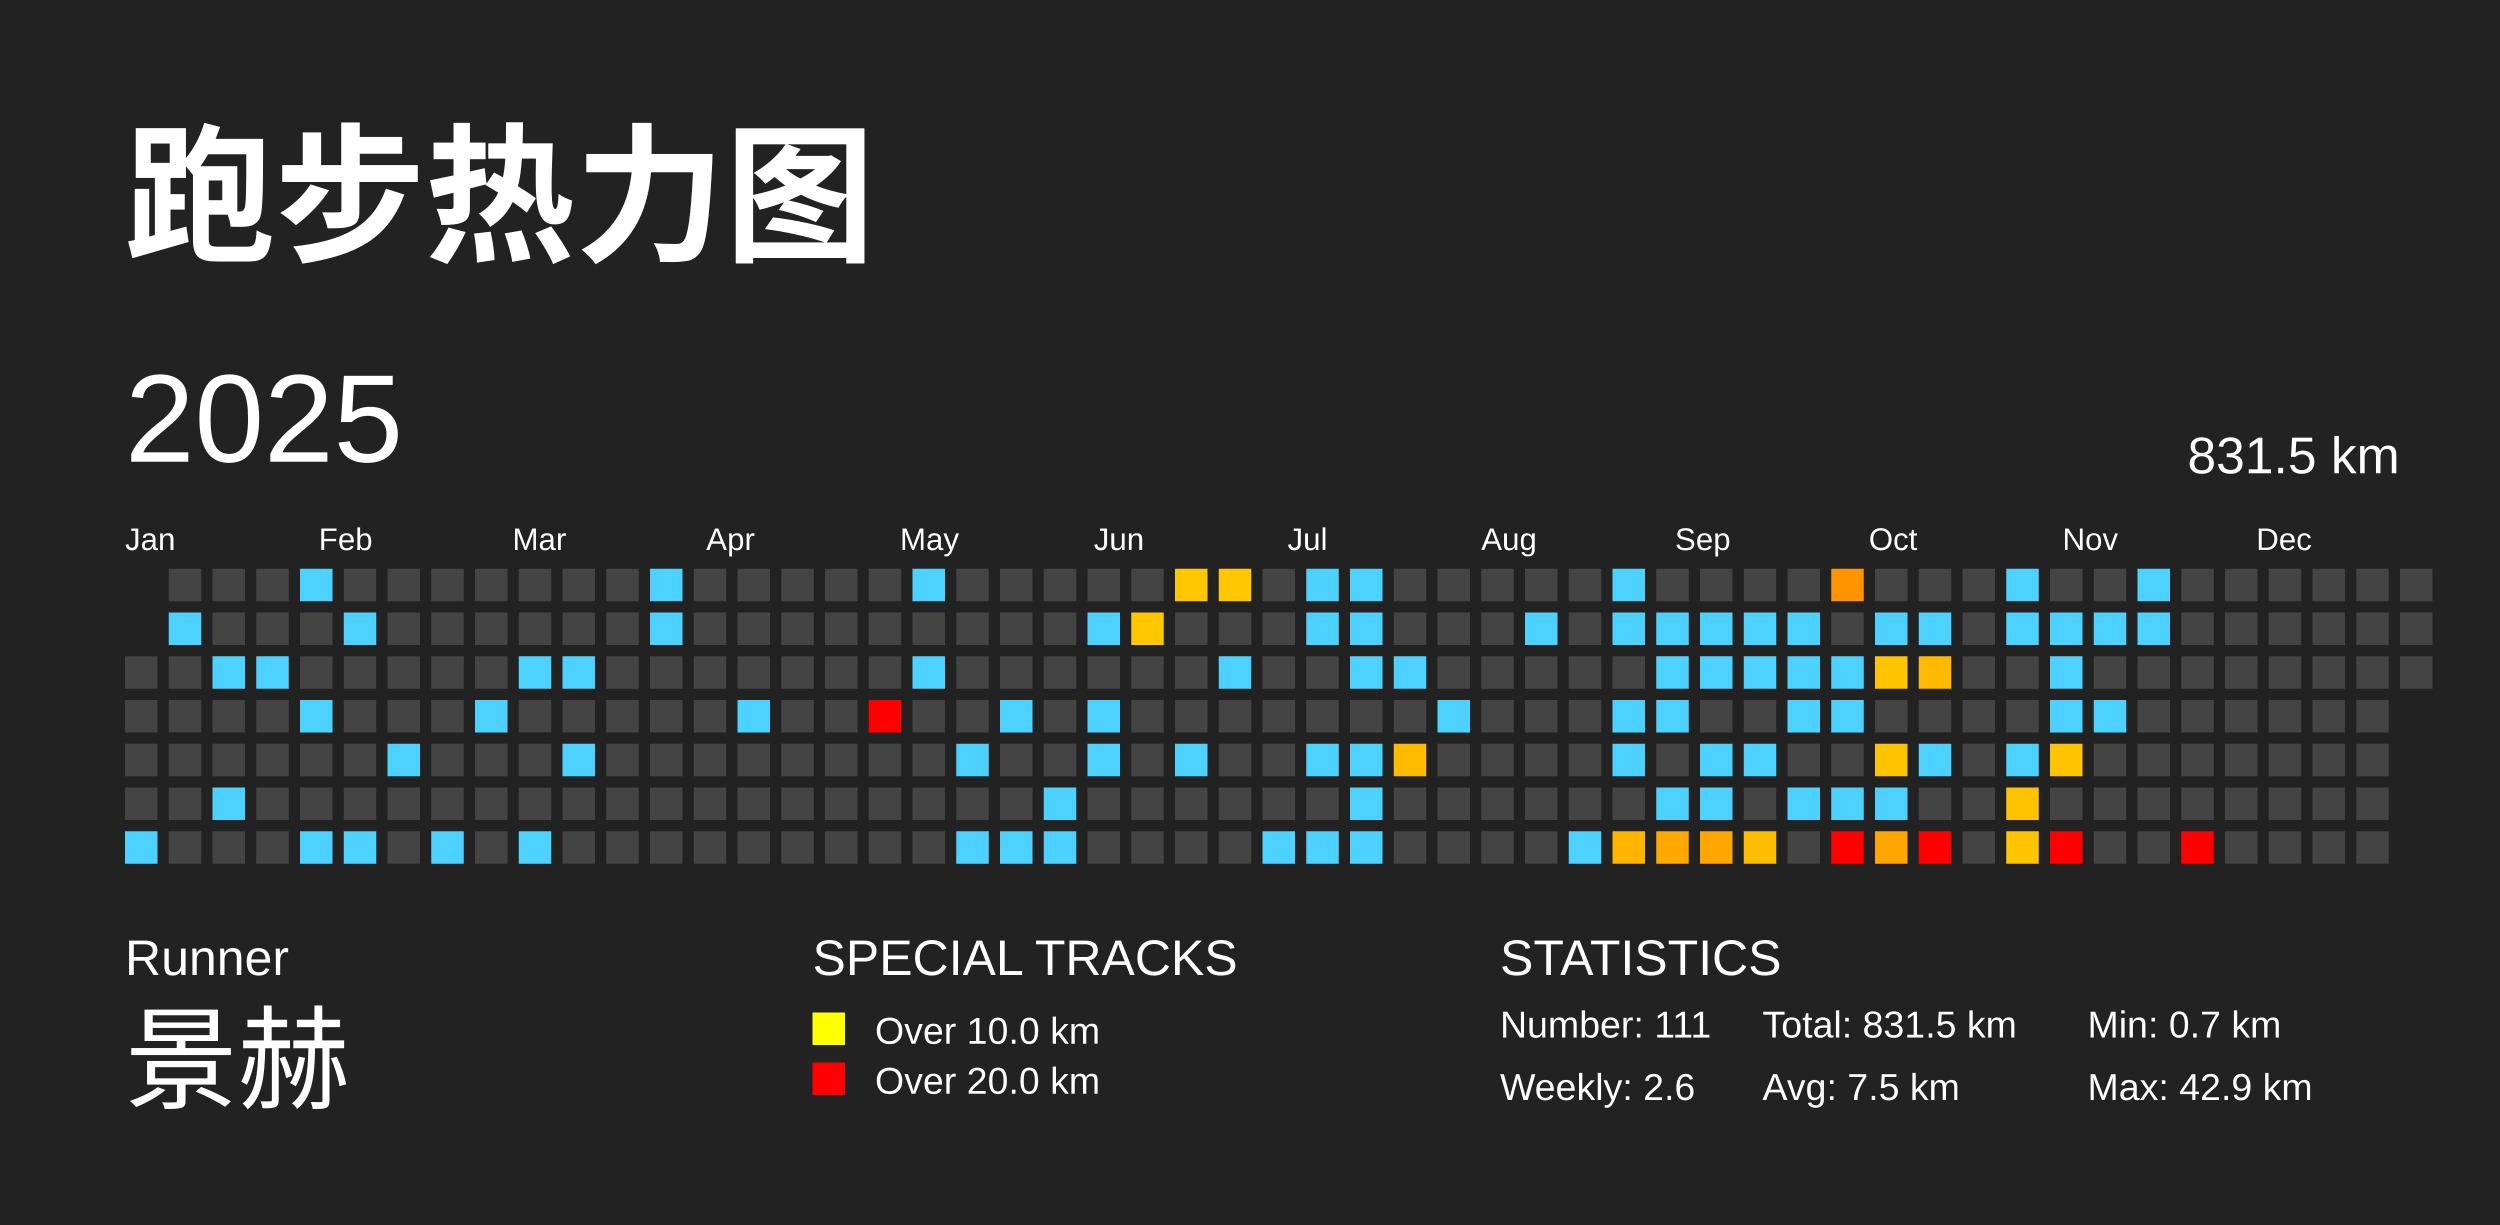
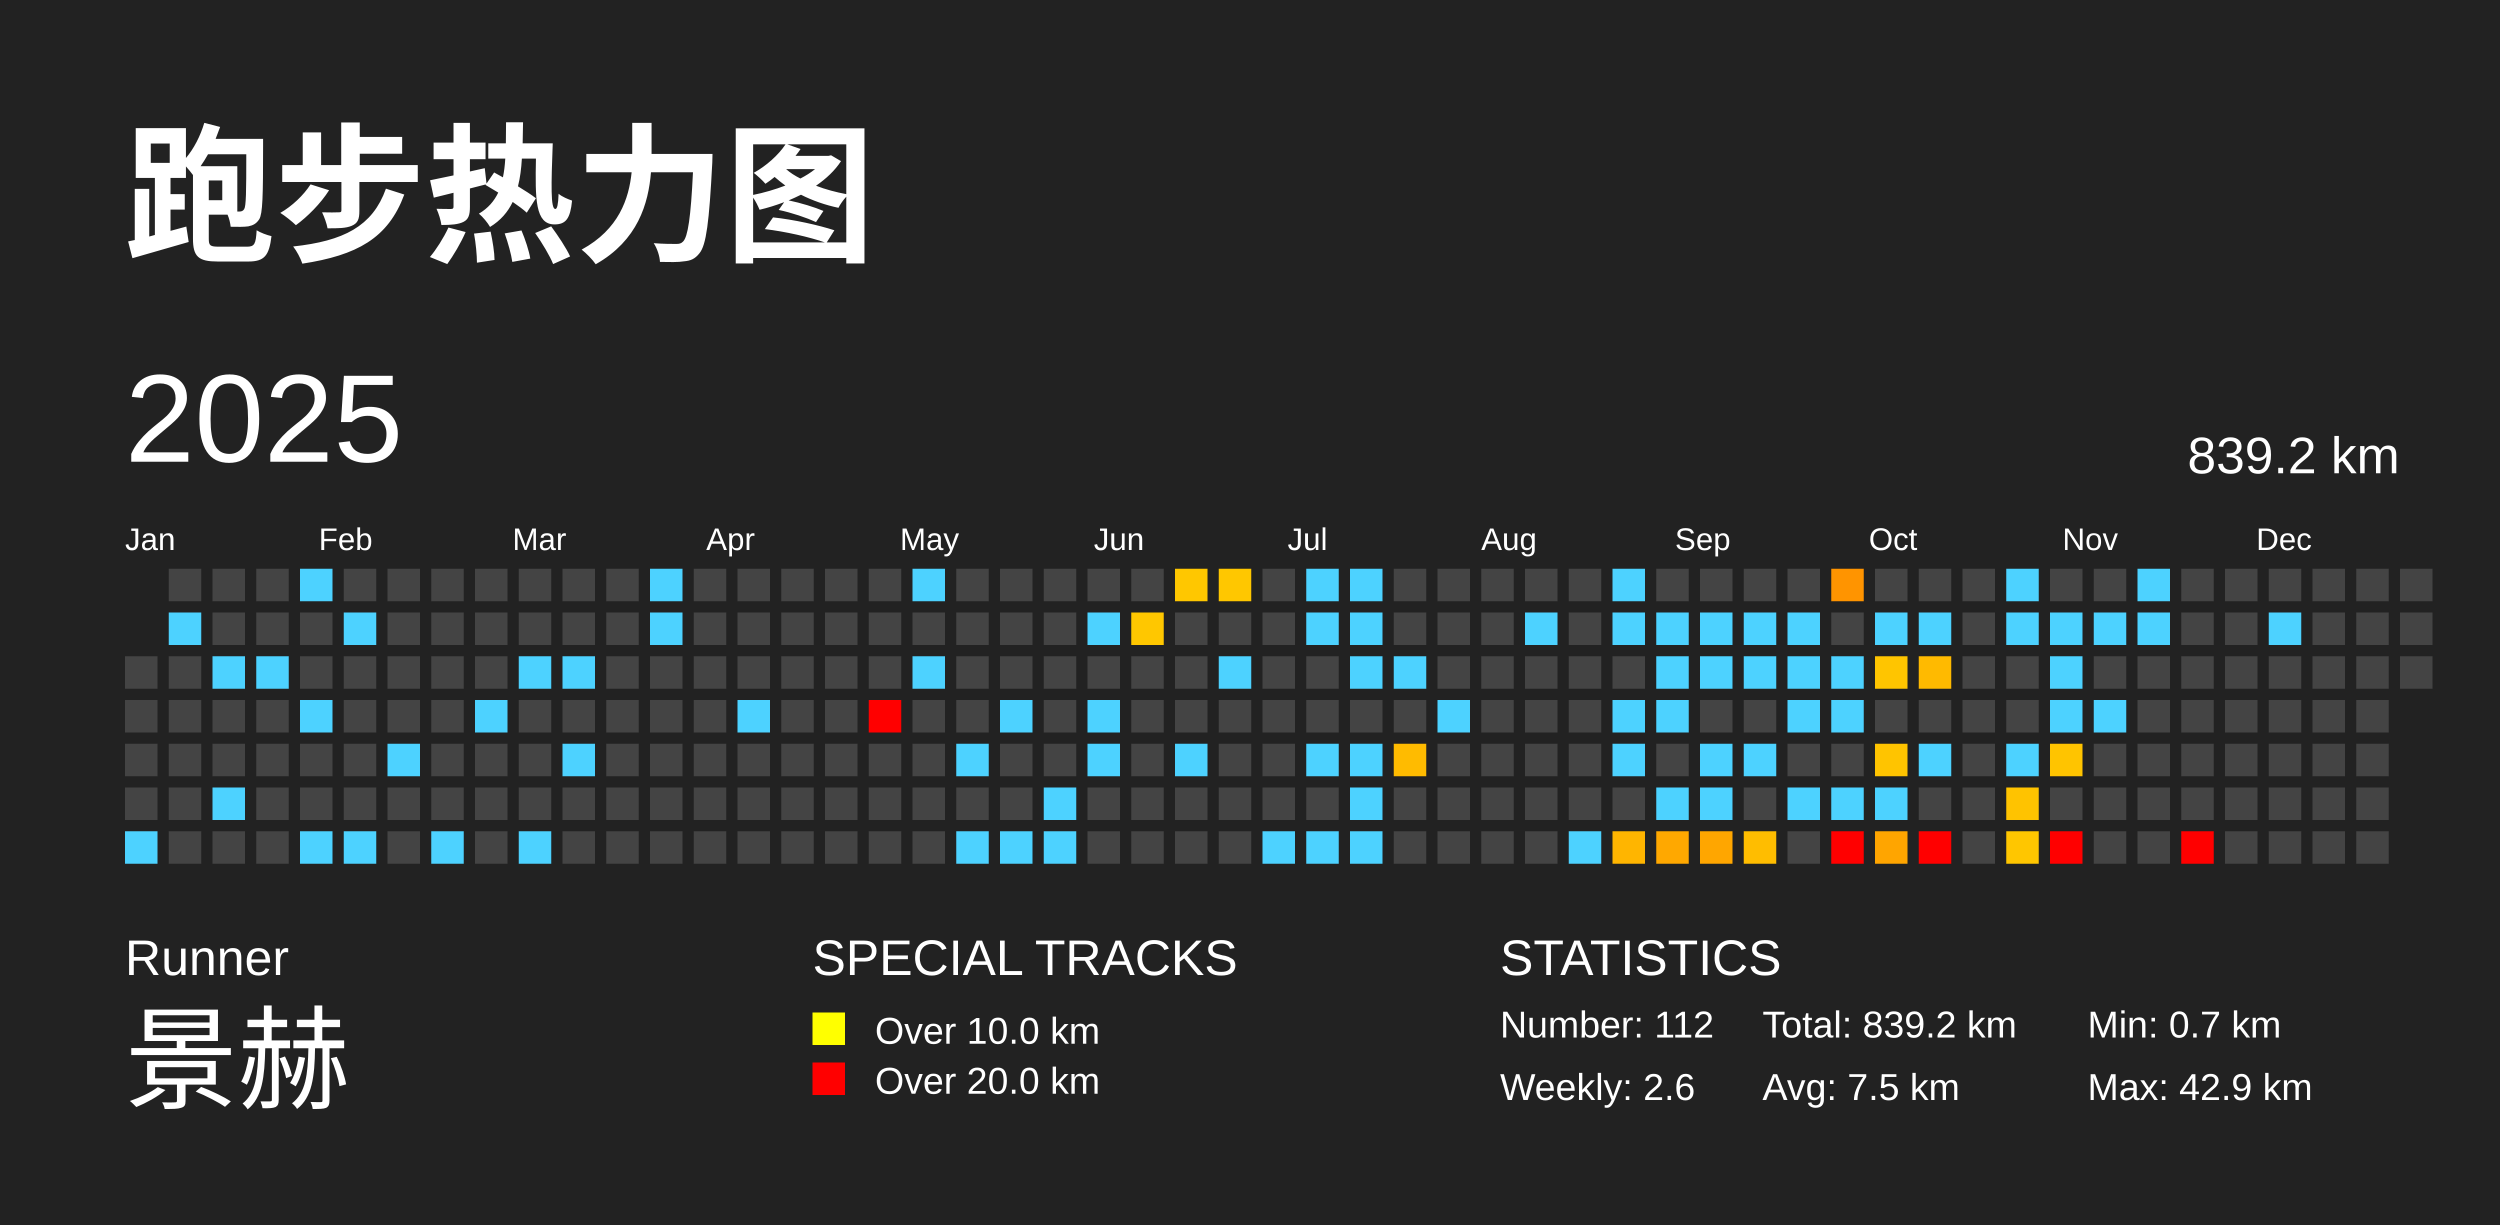
<svg xmlns="http://www.w3.org/2000/svg" baseProfile="full" height="98mm" version="1.1" viewBox="0,0,200,98" width="200mm">
  <defs />
  <rect fill="#222222" height="98" width="200" x="0" y="0" />
  <text fill="#FFFFFF" style="font-size:12px; font-family:Arial; font-weight:bold;" x="10" y="20">跑步热力图</text>
  <text fill="#FFFFFF" style="font-size:4px; font-family:Arial" x="10" y="78">Runner</text>
  <text fill="#FFFFFF" style="font-size:9px; font-family:Arial" x="10" y="88">景赫</text>
  <text fill="#FFFFFF" style="font-size:4px; font-family:Arial" x="65" y="78">SPECIAL TRACKS</text>
  <rect fill="yellow" height="2.6" width="2.6" x="65" y="81" />
  <text fill="#FFFFFF" style="font-size:3px; font-family:Arial" x="70" y="83.5">Over 10.0 km</text>
  <rect fill="red" height="2.6" width="2.6" x="65" y="85" />
  <text fill="#FFFFFF" style="font-size:3px; font-family:Arial" x="70" y="87.5">Over 20.0 km</text>
  <text fill="#FFFFFF" style="font-size:4px; font-family:Arial" x="120" y="78">STATISTICS</text>
-   <text fill="#FFFFFF" style="font-size:3px; font-family:Arial" x="120" y="83">Number: 111</text>
+   <text fill="#FFFFFF" style="font-size:3px; font-family:Arial" x="120" y="83">Number: 112</text>
  <text fill="#FFFFFF" style="font-size:3px; font-family:Arial" x="120" y="88">Weekly: 2.6</text>
-   <text fill="#FFFFFF" style="font-size:3px; font-family:Arial" x="141" y="83">Total: 831.5 km</text>
+   <text fill="#FFFFFF" style="font-size:3px; font-family:Arial" x="141" y="83">Total: 839.2 km</text>
  <text fill="#FFFFFF" style="font-size:3px; font-family:Arial" x="141" y="88">Avg: 7.5 km</text>
  <text fill="#FFFFFF" style="font-size:3px; font-family:Arial" x="167" y="83">Min: 0.7 km</text>
  <text fill="#FFFFFF" style="font-size:3px; font-family:Arial" x="167" y="88">Max: 42.9 km</text>
  <text dominant-baseline="hanging" fill="#FFFFFF" style="font-size:10.0px; font-family:Arial;" x="10" y="30">2025</text>
-   <text dominant-baseline="hanging" fill="#FFFFFF" style="font-size:4.125px; font-family:Arial;" x="175" y="35">831.5 km</text>
+   <text dominant-baseline="hanging" fill="#FFFFFF" style="font-size:4.125px; font-family:Arial;" x="175" y="35">839.2 km</text>
  <text fill="#FFFFFF" style="font-size:2.5px; font-family:Arial" x="10.0" y="44">Jan</text>
  <text fill="#FFFFFF" style="font-size:2.5px; font-family:Arial" x="25.5" y="44">Feb</text>
  <text fill="#FFFFFF" style="font-size:2.5px; font-family:Arial" x="41.0" y="44">Mar</text>
  <text fill="#FFFFFF" style="font-size:2.5px; font-family:Arial" x="56.5" y="44">Apr</text>
  <text fill="#FFFFFF" style="font-size:2.5px; font-family:Arial" x="72.0" y="44">May</text>
  <text fill="#FFFFFF" style="font-size:2.5px; font-family:Arial" x="87.5" y="44">Jun</text>
  <text fill="#FFFFFF" style="font-size:2.5px; font-family:Arial" x="103.0" y="44">Jul</text>
  <text fill="#FFFFFF" style="font-size:2.5px; font-family:Arial" x="118.5" y="44">Aug</text>
  <text fill="#FFFFFF" style="font-size:2.5px; font-family:Arial" x="134.0" y="44">Sep</text>
  <text fill="#FFFFFF" style="font-size:2.5px; font-family:Arial" x="149.5" y="44">Oct</text>
  <text fill="#FFFFFF" style="font-size:2.5px; font-family:Arial" x="165.0" y="44">Nov</text>
  <text fill="#FFFFFF" style="font-size:2.5px; font-family:Arial" x="180.5" y="44">Dec</text>
  <rect fill="#444444" height="2.6" width="2.6" x="10.0" y="52.5" />
  <rect fill="#444444" height="2.6" width="2.6" x="10.0" y="56.0" />
  <rect fill="#444444" height="2.6" width="2.6" x="10.0" y="59.5" />
  <rect fill="#444444" height="2.6" width="2.6" x="10.0" y="63.0" />
  <rect fill="#4dd2ff" height="2.6" width="2.6" x="10.0" y="66.5" />
  <rect fill="#444444" height="2.6" width="2.6" x="13.5" y="45.5" />
  <rect fill="#4dd2ff" height="2.6" width="2.6" x="13.5" y="49.0" />
  <rect fill="#444444" height="2.6" width="2.6" x="13.5" y="52.5" />
  <rect fill="#444444" height="2.6" width="2.6" x="13.5" y="56.0" />
  <rect fill="#444444" height="2.6" width="2.6" x="13.5" y="59.5" />
  <rect fill="#444444" height="2.6" width="2.6" x="13.5" y="63.0" />
  <rect fill="#444444" height="2.6" width="2.6" x="13.5" y="66.5" />
  <rect fill="#444444" height="2.6" width="2.6" x="17.0" y="45.5" />
  <rect fill="#444444" height="2.6" width="2.6" x="17.0" y="49.0" />
  <rect fill="#4dd2ff" height="2.6" width="2.6" x="17.0" y="52.5" />
  <rect fill="#444444" height="2.6" width="2.6" x="17.0" y="56.0" />
  <rect fill="#444444" height="2.6" width="2.6" x="17.0" y="59.5" />
  <rect fill="#4dd2ff" height="2.6" width="2.6" x="17.0" y="63.0" />
  <rect fill="#444444" height="2.6" width="2.6" x="17.0" y="66.5" />
  <rect fill="#444444" height="2.6" width="2.6" x="20.5" y="45.5" />
  <rect fill="#444444" height="2.6" width="2.6" x="20.5" y="49.0" />
  <rect fill="#4dd2ff" height="2.6" width="2.6" x="20.5" y="52.5" />
  <rect fill="#444444" height="2.6" width="2.6" x="20.5" y="56.0" />
  <rect fill="#444444" height="2.6" width="2.6" x="20.5" y="59.5" />
  <rect fill="#444444" height="2.6" width="2.6" x="20.5" y="63.0" />
  <rect fill="#444444" height="2.6" width="2.6" x="20.5" y="66.5" />
  <rect fill="#4dd2ff" height="2.6" width="2.6" x="24.0" y="45.5" />
  <rect fill="#444444" height="2.6" width="2.6" x="24.0" y="49.0" />
  <rect fill="#444444" height="2.6" width="2.6" x="24.0" y="52.5" />
  <rect fill="#4dd2ff" height="2.6" width="2.6" x="24.0" y="56.0" />
  <rect fill="#444444" height="2.6" width="2.6" x="24.0" y="59.5" />
  <rect fill="#444444" height="2.6" width="2.6" x="24.0" y="63.0" />
  <rect fill="#4dd2ff" height="2.6" width="2.6" x="24.0" y="66.5" />
  <rect fill="#444444" height="2.6" width="2.6" x="27.5" y="45.5" />
  <rect fill="#4dd2ff" height="2.6" width="2.6" x="27.5" y="49.0" />
  <rect fill="#444444" height="2.6" width="2.6" x="27.5" y="52.5" />
  <rect fill="#444444" height="2.6" width="2.6" x="27.5" y="56.0" />
  <rect fill="#444444" height="2.6" width="2.6" x="27.5" y="59.5" />
  <rect fill="#444444" height="2.6" width="2.6" x="27.5" y="63.0" />
  <rect fill="#4dd2ff" height="2.6" width="2.6" x="27.5" y="66.5" />
  <rect fill="#444444" height="2.6" width="2.6" x="31.0" y="45.5" />
  <rect fill="#444444" height="2.6" width="2.6" x="31.0" y="49.0" />
  <rect fill="#444444" height="2.6" width="2.6" x="31.0" y="52.5" />
  <rect fill="#444444" height="2.6" width="2.6" x="31.0" y="56.0" />
  <rect fill="#4dd2ff" height="2.6" width="2.6" x="31.0" y="59.5" />
  <rect fill="#444444" height="2.6" width="2.6" x="31.0" y="63.0" />
  <rect fill="#444444" height="2.6" width="2.6" x="31.0" y="66.5" />
  <rect fill="#444444" height="2.6" width="2.6" x="34.5" y="45.5" />
  <rect fill="#444444" height="2.6" width="2.6" x="34.5" y="49.0" />
  <rect fill="#444444" height="2.6" width="2.6" x="34.5" y="52.5" />
  <rect fill="#444444" height="2.6" width="2.6" x="34.5" y="56.0" />
  <rect fill="#444444" height="2.6" width="2.6" x="34.5" y="59.5" />
  <rect fill="#444444" height="2.6" width="2.6" x="34.5" y="63.0" />
  <rect fill="#4dd2ff" height="2.6" width="2.6" x="34.5" y="66.5" />
  <rect fill="#444444" height="2.6" width="2.6" x="38.0" y="45.5" />
  <rect fill="#444444" height="2.6" width="2.6" x="38.0" y="49.0" />
  <rect fill="#444444" height="2.6" width="2.6" x="38.0" y="52.5" />
  <rect fill="#4dd2ff" height="2.6" width="2.6" x="38.0" y="56.0" />
  <rect fill="#444444" height="2.6" width="2.6" x="38.0" y="59.5" />
  <rect fill="#444444" height="2.6" width="2.6" x="38.0" y="63.0" />
  <rect fill="#444444" height="2.6" width="2.6" x="38.0" y="66.5" />
  <rect fill="#444444" height="2.6" width="2.6" x="41.5" y="45.5" />
  <rect fill="#444444" height="2.6" width="2.6" x="41.5" y="49.0" />
  <rect fill="#4dd2ff" height="2.6" width="2.6" x="41.5" y="52.5" />
  <rect fill="#444444" height="2.6" width="2.6" x="41.5" y="56.0" />
  <rect fill="#444444" height="2.6" width="2.6" x="41.5" y="59.5" />
  <rect fill="#444444" height="2.6" width="2.6" x="41.5" y="63.0" />
  <rect fill="#4dd2ff" height="2.6" width="2.6" x="41.5" y="66.5" />
  <rect fill="#444444" height="2.6" width="2.6" x="45.0" y="45.5" />
  <rect fill="#444444" height="2.6" width="2.6" x="45.0" y="49.0" />
  <rect fill="#4dd2ff" height="2.6" width="2.6" x="45.0" y="52.5" />
  <rect fill="#444444" height="2.6" width="2.6" x="45.0" y="56.0" />
  <rect fill="#4dd2ff" height="2.6" width="2.6" x="45.0" y="59.5" />
  <rect fill="#444444" height="2.6" width="2.6" x="45.0" y="63.0" />
  <rect fill="#444444" height="2.6" width="2.6" x="45.0" y="66.5" />
  <rect fill="#444444" height="2.6" width="2.6" x="48.5" y="45.5" />
  <rect fill="#444444" height="2.6" width="2.6" x="48.5" y="49.0" />
  <rect fill="#444444" height="2.6" width="2.6" x="48.5" y="52.5" />
  <rect fill="#444444" height="2.6" width="2.6" x="48.5" y="56.0" />
  <rect fill="#444444" height="2.6" width="2.6" x="48.5" y="59.5" />
  <rect fill="#444444" height="2.6" width="2.6" x="48.5" y="63.0" />
  <rect fill="#444444" height="2.6" width="2.6" x="48.5" y="66.5" />
  <rect fill="#4dd2ff" height="2.6" width="2.6" x="52.0" y="45.5" />
  <rect fill="#4dd2ff" height="2.6" width="2.6" x="52.0" y="49.0" />
  <rect fill="#444444" height="2.6" width="2.6" x="52.0" y="52.5" />
  <rect fill="#444444" height="2.6" width="2.6" x="52.0" y="56.0" />
  <rect fill="#444444" height="2.6" width="2.6" x="52.0" y="59.5" />
  <rect fill="#444444" height="2.6" width="2.6" x="52.0" y="63.0" />
  <rect fill="#444444" height="2.6" width="2.6" x="52.0" y="66.5" />
  <rect fill="#444444" height="2.6" width="2.6" x="55.5" y="45.5" />
  <rect fill="#444444" height="2.6" width="2.6" x="55.5" y="49.0" />
  <rect fill="#444444" height="2.6" width="2.6" x="55.5" y="52.5" />
  <rect fill="#444444" height="2.6" width="2.6" x="55.5" y="56.0" />
  <rect fill="#444444" height="2.6" width="2.6" x="55.5" y="59.5" />
  <rect fill="#444444" height="2.6" width="2.6" x="55.5" y="63.0" />
  <rect fill="#444444" height="2.6" width="2.6" x="55.5" y="66.5" />
  <rect fill="#444444" height="2.6" width="2.6" x="59.0" y="45.5" />
  <rect fill="#444444" height="2.6" width="2.6" x="59.0" y="49.0" />
  <rect fill="#444444" height="2.6" width="2.6" x="59.0" y="52.5" />
  <rect fill="#4dd2ff" height="2.6" width="2.6" x="59.0" y="56.0" />
  <rect fill="#444444" height="2.6" width="2.6" x="59.0" y="59.5" />
  <rect fill="#444444" height="2.6" width="2.6" x="59.0" y="63.0" />
  <rect fill="#444444" height="2.6" width="2.6" x="59.0" y="66.5" />
  <rect fill="#444444" height="2.6" width="2.6" x="62.5" y="45.5" />
  <rect fill="#444444" height="2.6" width="2.6" x="62.5" y="49.0" />
  <rect fill="#444444" height="2.6" width="2.6" x="62.5" y="52.5" />
  <rect fill="#444444" height="2.6" width="2.6" x="62.5" y="56.0" />
  <rect fill="#444444" height="2.6" width="2.6" x="62.5" y="59.5" />
  <rect fill="#444444" height="2.6" width="2.6" x="62.5" y="63.0" />
  <rect fill="#444444" height="2.6" width="2.6" x="62.5" y="66.5" />
  <rect fill="#444444" height="2.6" width="2.6" x="66.0" y="45.5" />
  <rect fill="#444444" height="2.6" width="2.6" x="66.0" y="49.0" />
  <rect fill="#444444" height="2.6" width="2.6" x="66.0" y="52.5" />
  <rect fill="#444444" height="2.6" width="2.6" x="66.0" y="56.0" />
  <rect fill="#444444" height="2.6" width="2.6" x="66.0" y="59.5" />
  <rect fill="#444444" height="2.6" width="2.6" x="66.0" y="63.0" />
  <rect fill="#444444" height="2.6" width="2.6" x="66.0" y="66.5" />
  <rect fill="#444444" height="2.6" width="2.6" x="69.5" y="45.5" />
  <rect fill="#444444" height="2.6" width="2.6" x="69.5" y="49.0" />
  <rect fill="#444444" height="2.6" width="2.6" x="69.5" y="52.5" />
  <rect fill="red" height="2.6" width="2.6" x="69.5" y="56.0" />
  <rect fill="#444444" height="2.6" width="2.6" x="69.5" y="59.5" />
  <rect fill="#444444" height="2.6" width="2.6" x="69.5" y="63.0" />
  <rect fill="#444444" height="2.6" width="2.6" x="69.5" y="66.5" />
  <rect fill="#4dd2ff" height="2.6" width="2.6" x="73.0" y="45.5" />
  <rect fill="#444444" height="2.6" width="2.6" x="73.0" y="49.0" />
  <rect fill="#4dd2ff" height="2.6" width="2.6" x="73.0" y="52.5" />
  <rect fill="#444444" height="2.6" width="2.6" x="73.0" y="56.0" />
  <rect fill="#444444" height="2.6" width="2.6" x="73.0" y="59.5" />
  <rect fill="#444444" height="2.6" width="2.6" x="73.0" y="63.0" />
  <rect fill="#444444" height="2.6" width="2.6" x="73.0" y="66.5" />
  <rect fill="#444444" height="2.6" width="2.6" x="76.5" y="45.5" />
  <rect fill="#444444" height="2.6" width="2.6" x="76.5" y="49.0" />
  <rect fill="#444444" height="2.6" width="2.6" x="76.5" y="52.5" />
  <rect fill="#444444" height="2.6" width="2.6" x="76.5" y="56.0" />
  <rect fill="#4dd2ff" height="2.6" width="2.6" x="76.5" y="59.5" />
  <rect fill="#444444" height="2.6" width="2.6" x="76.5" y="63.0" />
  <rect fill="#4dd2ff" height="2.6" width="2.6" x="76.5" y="66.5" />
  <rect fill="#444444" height="2.6" width="2.6" x="80.0" y="45.5" />
  <rect fill="#444444" height="2.6" width="2.6" x="80.0" y="49.0" />
  <rect fill="#444444" height="2.6" width="2.6" x="80.0" y="52.5" />
  <rect fill="#4dd2ff" height="2.6" width="2.6" x="80.0" y="56.0" />
  <rect fill="#444444" height="2.6" width="2.6" x="80.0" y="59.5" />
  <rect fill="#444444" height="2.6" width="2.6" x="80.0" y="63.0" />
  <rect fill="#4dd2ff" height="2.6" width="2.6" x="80.0" y="66.5" />
  <rect fill="#444444" height="2.6" width="2.6" x="83.5" y="45.5" />
  <rect fill="#444444" height="2.6" width="2.6" x="83.5" y="49.0" />
  <rect fill="#444444" height="2.6" width="2.6" x="83.5" y="52.5" />
  <rect fill="#444444" height="2.6" width="2.6" x="83.5" y="56.0" />
  <rect fill="#444444" height="2.6" width="2.6" x="83.5" y="59.5" />
  <rect fill="#4dd2ff" height="2.6" width="2.6" x="83.5" y="63.0" />
  <rect fill="#4dd2ff" height="2.6" width="2.6" x="83.5" y="66.5" />
  <rect fill="#444444" height="2.6" width="2.6" x="87.0" y="45.5" />
  <rect fill="#4dd2ff" height="2.6" width="2.6" x="87.0" y="49.0" />
  <rect fill="#444444" height="2.6" width="2.6" x="87.0" y="52.5" />
  <rect fill="#4dd2ff" height="2.6" width="2.6" x="87.0" y="56.0" />
  <rect fill="#4dd2ff" height="2.6" width="2.6" x="87.0" y="59.5" />
  <rect fill="#444444" height="2.6" width="2.6" x="87.0" y="63.0" />
  <rect fill="#444444" height="2.6" width="2.6" x="87.0" y="66.5" />
  <rect fill="#444444" height="2.6" width="2.6" x="90.5" y="45.5" />
  <rect fill="#ffc700" height="2.6" width="2.6" x="90.5" y="49.0" />
  <rect fill="#444444" height="2.6" width="2.6" x="90.5" y="52.5" />
  <rect fill="#444444" height="2.6" width="2.6" x="90.5" y="56.0" />
  <rect fill="#444444" height="2.6" width="2.6" x="90.5" y="59.5" />
  <rect fill="#444444" height="2.6" width="2.6" x="90.5" y="63.0" />
  <rect fill="#444444" height="2.6" width="2.6" x="90.5" y="66.5" />
  <rect fill="#ffc700" height="2.6" width="2.6" x="94.0" y="45.5" />
  <rect fill="#444444" height="2.6" width="2.6" x="94.0" y="49.0" />
  <rect fill="#444444" height="2.6" width="2.6" x="94.0" y="52.5" />
  <rect fill="#444444" height="2.6" width="2.6" x="94.0" y="56.0" />
  <rect fill="#4dd2ff" height="2.6" width="2.6" x="94.0" y="59.5" />
  <rect fill="#444444" height="2.6" width="2.6" x="94.0" y="63.0" />
  <rect fill="#444444" height="2.6" width="2.6" x="94.0" y="66.5" />
  <rect fill="#ffc700" height="2.6" width="2.6" x="97.5" y="45.5" />
  <rect fill="#444444" height="2.6" width="2.6" x="97.5" y="49.0" />
  <rect fill="#4dd2ff" height="2.6" width="2.6" x="97.5" y="52.5" />
  <rect fill="#444444" height="2.6" width="2.6" x="97.5" y="56.0" />
  <rect fill="#444444" height="2.6" width="2.6" x="97.5" y="59.5" />
  <rect fill="#444444" height="2.6" width="2.6" x="97.5" y="63.0" />
  <rect fill="#444444" height="2.6" width="2.6" x="97.5" y="66.5" />
  <rect fill="#444444" height="2.6" width="2.6" x="101.0" y="45.5" />
  <rect fill="#444444" height="2.6" width="2.6" x="101.0" y="49.0" />
  <rect fill="#444444" height="2.6" width="2.6" x="101.0" y="52.5" />
  <rect fill="#444444" height="2.6" width="2.6" x="101.0" y="56.0" />
  <rect fill="#444444" height="2.6" width="2.6" x="101.0" y="59.5" />
  <rect fill="#444444" height="2.6" width="2.6" x="101.0" y="63.0" />
  <rect fill="#4dd2ff" height="2.6" width="2.6" x="101.0" y="66.5" />
  <rect fill="#4dd2ff" height="2.6" width="2.6" x="104.5" y="45.5" />
  <rect fill="#4dd2ff" height="2.6" width="2.6" x="104.5" y="49.0" />
  <rect fill="#444444" height="2.6" width="2.6" x="104.5" y="52.5" />
  <rect fill="#444444" height="2.6" width="2.6" x="104.5" y="56.0" />
  <rect fill="#4dd2ff" height="2.6" width="2.6" x="104.5" y="59.5" />
  <rect fill="#444444" height="2.6" width="2.6" x="104.5" y="63.0" />
  <rect fill="#4dd2ff" height="2.6" width="2.6" x="104.5" y="66.5" />
  <rect fill="#4dd2ff" height="2.6" width="2.6" x="108.0" y="45.5" />
  <rect fill="#4dd2ff" height="2.6" width="2.6" x="108.0" y="49.0" />
  <rect fill="#4dd2ff" height="2.6" width="2.6" x="108.0" y="52.5" />
  <rect fill="#444444" height="2.6" width="2.6" x="108.0" y="56.0" />
  <rect fill="#4dd2ff" height="2.6" width="2.6" x="108.0" y="59.5" />
  <rect fill="#4dd2ff" height="2.6" width="2.6" x="108.0" y="63.0" />
  <rect fill="#4dd2ff" height="2.6" width="2.6" x="108.0" y="66.5" />
  <rect fill="#444444" height="2.6" width="2.6" x="111.5" y="45.5" />
  <rect fill="#444444" height="2.6" width="2.6" x="111.5" y="49.0" />
  <rect fill="#4dd2ff" height="2.6" width="2.6" x="111.5" y="52.5" />
  <rect fill="#444444" height="2.6" width="2.6" x="111.5" y="56.0" />
  <rect fill="#ffbb00" height="2.6" width="2.6" x="111.5" y="59.5" />
  <rect fill="#444444" height="2.6" width="2.6" x="111.5" y="63.0" />
  <rect fill="#444444" height="2.6" width="2.6" x="111.5" y="66.5" />
  <rect fill="#444444" height="2.6" width="2.6" x="115.0" y="45.5" />
  <rect fill="#444444" height="2.6" width="2.6" x="115.0" y="49.0" />
  <rect fill="#444444" height="2.6" width="2.6" x="115.0" y="52.5" />
  <rect fill="#4dd2ff" height="2.6" width="2.6" x="115.0" y="56.0" />
  <rect fill="#444444" height="2.6" width="2.6" x="115.0" y="59.5" />
  <rect fill="#444444" height="2.6" width="2.6" x="115.0" y="63.0" />
  <rect fill="#444444" height="2.6" width="2.6" x="115.0" y="66.5" />
  <rect fill="#444444" height="2.6" width="2.6" x="118.5" y="45.5" />
  <rect fill="#444444" height="2.6" width="2.6" x="118.5" y="49.0" />
  <rect fill="#444444" height="2.6" width="2.6" x="118.5" y="52.5" />
  <rect fill="#444444" height="2.6" width="2.6" x="118.5" y="56.0" />
  <rect fill="#444444" height="2.6" width="2.6" x="118.5" y="59.5" />
  <rect fill="#444444" height="2.6" width="2.6" x="118.5" y="63.0" />
  <rect fill="#444444" height="2.6" width="2.6" x="118.5" y="66.5" />
  <rect fill="#444444" height="2.6" width="2.6" x="122.0" y="45.5" />
  <rect fill="#4dd2ff" height="2.6" width="2.6" x="122.0" y="49.0" />
  <rect fill="#444444" height="2.6" width="2.6" x="122.0" y="52.5" />
  <rect fill="#444444" height="2.6" width="2.6" x="122.0" y="56.0" />
  <rect fill="#444444" height="2.6" width="2.6" x="122.0" y="59.5" />
  <rect fill="#444444" height="2.6" width="2.6" x="122.0" y="63.0" />
  <rect fill="#444444" height="2.6" width="2.6" x="122.0" y="66.5" />
  <rect fill="#444444" height="2.6" width="2.6" x="125.5" y="45.5" />
  <rect fill="#444444" height="2.6" width="2.6" x="125.5" y="49.0" />
  <rect fill="#444444" height="2.6" width="2.6" x="125.5" y="52.5" />
  <rect fill="#444444" height="2.6" width="2.6" x="125.5" y="56.0" />
  <rect fill="#444444" height="2.6" width="2.6" x="125.5" y="59.5" />
  <rect fill="#444444" height="2.6" width="2.6" x="125.5" y="63.0" />
  <rect fill="#4dd2ff" height="2.6" width="2.6" x="125.5" y="66.5" />
  <rect fill="#4dd2ff" height="2.6" width="2.6" x="129.0" y="45.5" />
  <rect fill="#4dd2ff" height="2.6" width="2.6" x="129.0" y="49.0" />
  <rect fill="#444444" height="2.6" width="2.6" x="129.0" y="52.5" />
  <rect fill="#4dd2ff" height="2.6" width="2.6" x="129.0" y="56.0" />
  <rect fill="#4dd2ff" height="2.6" width="2.6" x="129.0" y="59.5" />
  <rect fill="#444444" height="2.6" width="2.6" x="129.0" y="63.0" />
  <rect fill="#ffb500" height="2.6" width="2.6" x="129.0" y="66.5" />
  <rect fill="#444444" height="2.6" width="2.6" x="132.5" y="45.5" />
  <rect fill="#4dd2ff" height="2.6" width="2.6" x="132.5" y="49.0" />
  <rect fill="#4dd2ff" height="2.6" width="2.6" x="132.5" y="52.5" />
  <rect fill="#4dd2ff" height="2.6" width="2.6" x="132.5" y="56.0" />
  <rect fill="#444444" height="2.6" width="2.6" x="132.5" y="59.5" />
  <rect fill="#4dd2ff" height="2.6" width="2.6" x="132.5" y="63.0" />
  <rect fill="#ffa800" height="2.6" width="2.6" x="132.5" y="66.5" />
  <rect fill="#444444" height="2.6" width="2.6" x="136.0" y="45.5" />
  <rect fill="#4dd2ff" height="2.6" width="2.6" x="136.0" y="49.0" />
  <rect fill="#4dd2ff" height="2.6" width="2.6" x="136.0" y="52.5" />
  <rect fill="#444444" height="2.6" width="2.6" x="136.0" y="56.0" />
  <rect fill="#4dd2ff" height="2.6" width="2.6" x="136.0" y="59.5" />
  <rect fill="#4dd2ff" height="2.6" width="2.6" x="136.0" y="63.0" />
  <rect fill="#ffa600" height="2.6" width="2.6" x="136.0" y="66.5" />
  <rect fill="#444444" height="2.6" width="2.6" x="139.5" y="45.5" />
  <rect fill="#4dd2ff" height="2.6" width="2.6" x="139.5" y="49.0" />
  <rect fill="#4dd2ff" height="2.6" width="2.6" x="139.5" y="52.5" />
  <rect fill="#444444" height="2.6" width="2.6" x="139.5" y="56.0" />
  <rect fill="#4dd2ff" height="2.6" width="2.6" x="139.5" y="59.5" />
  <rect fill="#444444" height="2.6" width="2.6" x="139.5" y="63.0" />
  <rect fill="#ffbd00" height="2.6" width="2.6" x="139.5" y="66.5" />
  <rect fill="#444444" height="2.6" width="2.6" x="143.0" y="45.5" />
  <rect fill="#4dd2ff" height="2.6" width="2.6" x="143.0" y="49.0" />
  <rect fill="#4dd2ff" height="2.6" width="2.6" x="143.0" y="52.5" />
  <rect fill="#4dd2ff" height="2.6" width="2.6" x="143.0" y="56.0" />
  <rect fill="#444444" height="2.6" width="2.6" x="143.0" y="59.5" />
  <rect fill="#4dd2ff" height="2.6" width="2.6" x="143.0" y="63.0" />
  <rect fill="#444444" height="2.6" width="2.6" x="143.0" y="66.5" />
  <rect fill="#ff9400" height="2.6" width="2.6" x="146.5" y="45.5" />
  <rect fill="#444444" height="2.6" width="2.6" x="146.5" y="49.0" />
  <rect fill="#4dd2ff" height="2.6" width="2.6" x="146.5" y="52.5" />
  <rect fill="#4dd2ff" height="2.6" width="2.6" x="146.5" y="56.0" />
  <rect fill="#444444" height="2.6" width="2.6" x="146.5" y="59.5" />
  <rect fill="#4dd2ff" height="2.6" width="2.6" x="146.5" y="63.0" />
  <rect fill="red" height="2.6" width="2.6" x="146.5" y="66.5" />
  <rect fill="#444444" height="2.6" width="2.6" x="150.0" y="45.5" />
  <rect fill="#4dd2ff" height="2.6" width="2.6" x="150.0" y="49.0" />
  <rect fill="#ffc500" height="2.6" width="2.6" x="150.0" y="52.5" />
  <rect fill="#444444" height="2.6" width="2.6" x="150.0" y="56.0" />
  <rect fill="#ffc400" height="2.6" width="2.6" x="150.0" y="59.5" />
  <rect fill="#4dd2ff" height="2.6" width="2.6" x="150.0" y="63.0" />
  <rect fill="#ffa500" height="2.6" width="2.6" x="150.0" y="66.5" />
  <rect fill="#444444" height="2.6" width="2.6" x="153.5" y="45.5" />
  <rect fill="#4dd2ff" height="2.6" width="2.6" x="153.5" y="49.0" />
  <rect fill="#ffba00" height="2.6" width="2.6" x="153.5" y="52.5" />
  <rect fill="#444444" height="2.6" width="2.6" x="153.5" y="56.0" />
  <rect fill="#4dd2ff" height="2.6" width="2.6" x="153.5" y="59.5" />
  <rect fill="#444444" height="2.6" width="2.6" x="153.5" y="63.0" />
  <rect fill="red" height="2.6" width="2.6" x="153.5" y="66.5" />
  <rect fill="#444444" height="2.6" width="2.6" x="157.0" y="45.5" />
  <rect fill="#444444" height="2.6" width="2.6" x="157.0" y="49.0" />
  <rect fill="#444444" height="2.6" width="2.6" x="157.0" y="52.5" />
  <rect fill="#444444" height="2.6" width="2.6" x="157.0" y="56.0" />
  <rect fill="#444444" height="2.6" width="2.6" x="157.0" y="59.5" />
  <rect fill="#444444" height="2.6" width="2.6" x="157.0" y="63.0" />
  <rect fill="#444444" height="2.6" width="2.6" x="157.0" y="66.5" />
  <rect fill="#4dd2ff" height="2.6" width="2.6" x="160.5" y="45.5" />
  <rect fill="#4dd2ff" height="2.6" width="2.6" x="160.5" y="49.0" />
  <rect fill="#444444" height="2.6" width="2.6" x="160.5" y="52.5" />
  <rect fill="#444444" height="2.6" width="2.6" x="160.5" y="56.0" />
  <rect fill="#4dd2ff" height="2.6" width="2.6" x="160.5" y="59.5" />
  <rect fill="#ffc300" height="2.6" width="2.6" x="160.5" y="63.0" />
  <rect fill="#ffc600" height="2.6" width="2.6" x="160.5" y="66.5" />
  <rect fill="#444444" height="2.6" width="2.6" x="164.0" y="45.5" />
  <rect fill="#4dd2ff" height="2.6" width="2.6" x="164.0" y="49.0" />
  <rect fill="#4dd2ff" height="2.6" width="2.6" x="164.0" y="52.5" />
  <rect fill="#4dd2ff" height="2.6" width="2.6" x="164.0" y="56.0" />
  <rect fill="#ffc400" height="2.6" width="2.6" x="164.0" y="59.5" />
  <rect fill="#444444" height="2.6" width="2.6" x="164.0" y="63.0" />
  <rect fill="red" height="2.6" width="2.6" x="164.0" y="66.5" />
  <rect fill="#444444" height="2.6" width="2.6" x="167.5" y="45.5" />
  <rect fill="#4dd2ff" height="2.6" width="2.6" x="167.5" y="49.0" />
  <rect fill="#444444" height="2.6" width="2.6" x="167.5" y="52.5" />
  <rect fill="#4dd2ff" height="2.6" width="2.6" x="167.5" y="56.0" />
  <rect fill="#444444" height="2.6" width="2.6" x="167.5" y="59.5" />
  <rect fill="#444444" height="2.6" width="2.6" x="167.5" y="63.0" />
  <rect fill="#444444" height="2.6" width="2.6" x="167.5" y="66.5" />
  <rect fill="#4dd2ff" height="2.6" width="2.6" x="171.0" y="45.5" />
  <rect fill="#4dd2ff" height="2.6" width="2.6" x="171.0" y="49.0" />
  <rect fill="#444444" height="2.6" width="2.6" x="171.0" y="52.5" />
  <rect fill="#444444" height="2.6" width="2.6" x="171.0" y="56.0" />
  <rect fill="#444444" height="2.6" width="2.6" x="171.0" y="59.5" />
  <rect fill="#444444" height="2.6" width="2.6" x="171.0" y="63.0" />
  <rect fill="#444444" height="2.6" width="2.6" x="171.0" y="66.5" />
  <rect fill="#444444" height="2.6" width="2.6" x="174.5" y="45.5" />
  <rect fill="#444444" height="2.6" width="2.6" x="174.5" y="49.0" />
  <rect fill="#444444" height="2.6" width="2.6" x="174.5" y="52.5" />
  <rect fill="#444444" height="2.6" width="2.6" x="174.5" y="56.0" />
  <rect fill="#444444" height="2.6" width="2.6" x="174.5" y="59.5" />
  <rect fill="#444444" height="2.6" width="2.6" x="174.5" y="63.0" />
  <rect fill="red" height="2.6" width="2.6" x="174.5" y="66.5" />
  <rect fill="#444444" height="2.6" width="2.6" x="178.0" y="45.5" />
  <rect fill="#444444" height="2.6" width="2.6" x="178.0" y="49.0" />
  <rect fill="#444444" height="2.6" width="2.6" x="178.0" y="52.5" />
  <rect fill="#444444" height="2.6" width="2.6" x="178.0" y="56.0" />
  <rect fill="#444444" height="2.6" width="2.6" x="178.0" y="59.5" />
  <rect fill="#444444" height="2.6" width="2.6" x="178.0" y="63.0" />
  <rect fill="#444444" height="2.6" width="2.6" x="178.0" y="66.5" />
  <rect fill="#444444" height="2.6" width="2.6" x="181.5" y="45.5" />
-   <rect fill="#444444" height="2.6" width="2.6" x="181.5" y="49.0" />
+   <rect fill="#4dd2ff" height="2.6" width="2.6" x="181.5" y="49.0" />
  <rect fill="#444444" height="2.6" width="2.6" x="181.5" y="52.5" />
  <rect fill="#444444" height="2.6" width="2.6" x="181.5" y="56.0" />
  <rect fill="#444444" height="2.6" width="2.6" x="181.5" y="59.5" />
  <rect fill="#444444" height="2.6" width="2.6" x="181.5" y="63.0" />
  <rect fill="#444444" height="2.6" width="2.6" x="181.5" y="66.5" />
  <rect fill="#444444" height="2.6" width="2.6" x="185.0" y="45.5" />
  <rect fill="#444444" height="2.6" width="2.6" x="185.0" y="49.0" />
  <rect fill="#444444" height="2.6" width="2.6" x="185.0" y="52.5" />
  <rect fill="#444444" height="2.6" width="2.6" x="185.0" y="56.0" />
  <rect fill="#444444" height="2.6" width="2.6" x="185.0" y="59.5" />
  <rect fill="#444444" height="2.6" width="2.6" x="185.0" y="63.0" />
  <rect fill="#444444" height="2.6" width="2.6" x="185.0" y="66.5" />
  <rect fill="#444444" height="2.6" width="2.6" x="188.5" y="45.5" />
  <rect fill="#444444" height="2.6" width="2.6" x="188.5" y="49.0" />
  <rect fill="#444444" height="2.6" width="2.6" x="188.5" y="52.5" />
  <rect fill="#444444" height="2.6" width="2.6" x="188.5" y="56.0" />
  <rect fill="#444444" height="2.6" width="2.6" x="188.5" y="59.5" />
  <rect fill="#444444" height="2.6" width="2.6" x="188.5" y="63.0" />
  <rect fill="#444444" height="2.6" width="2.6" x="188.5" y="66.5" />
  <rect fill="#444444" height="2.6" width="2.6" x="192.0" y="45.5" />
  <rect fill="#444444" height="2.6" width="2.6" x="192.0" y="49.0" />
  <rect fill="#444444" height="2.6" width="2.6" x="192.0" y="52.5" />
</svg>
